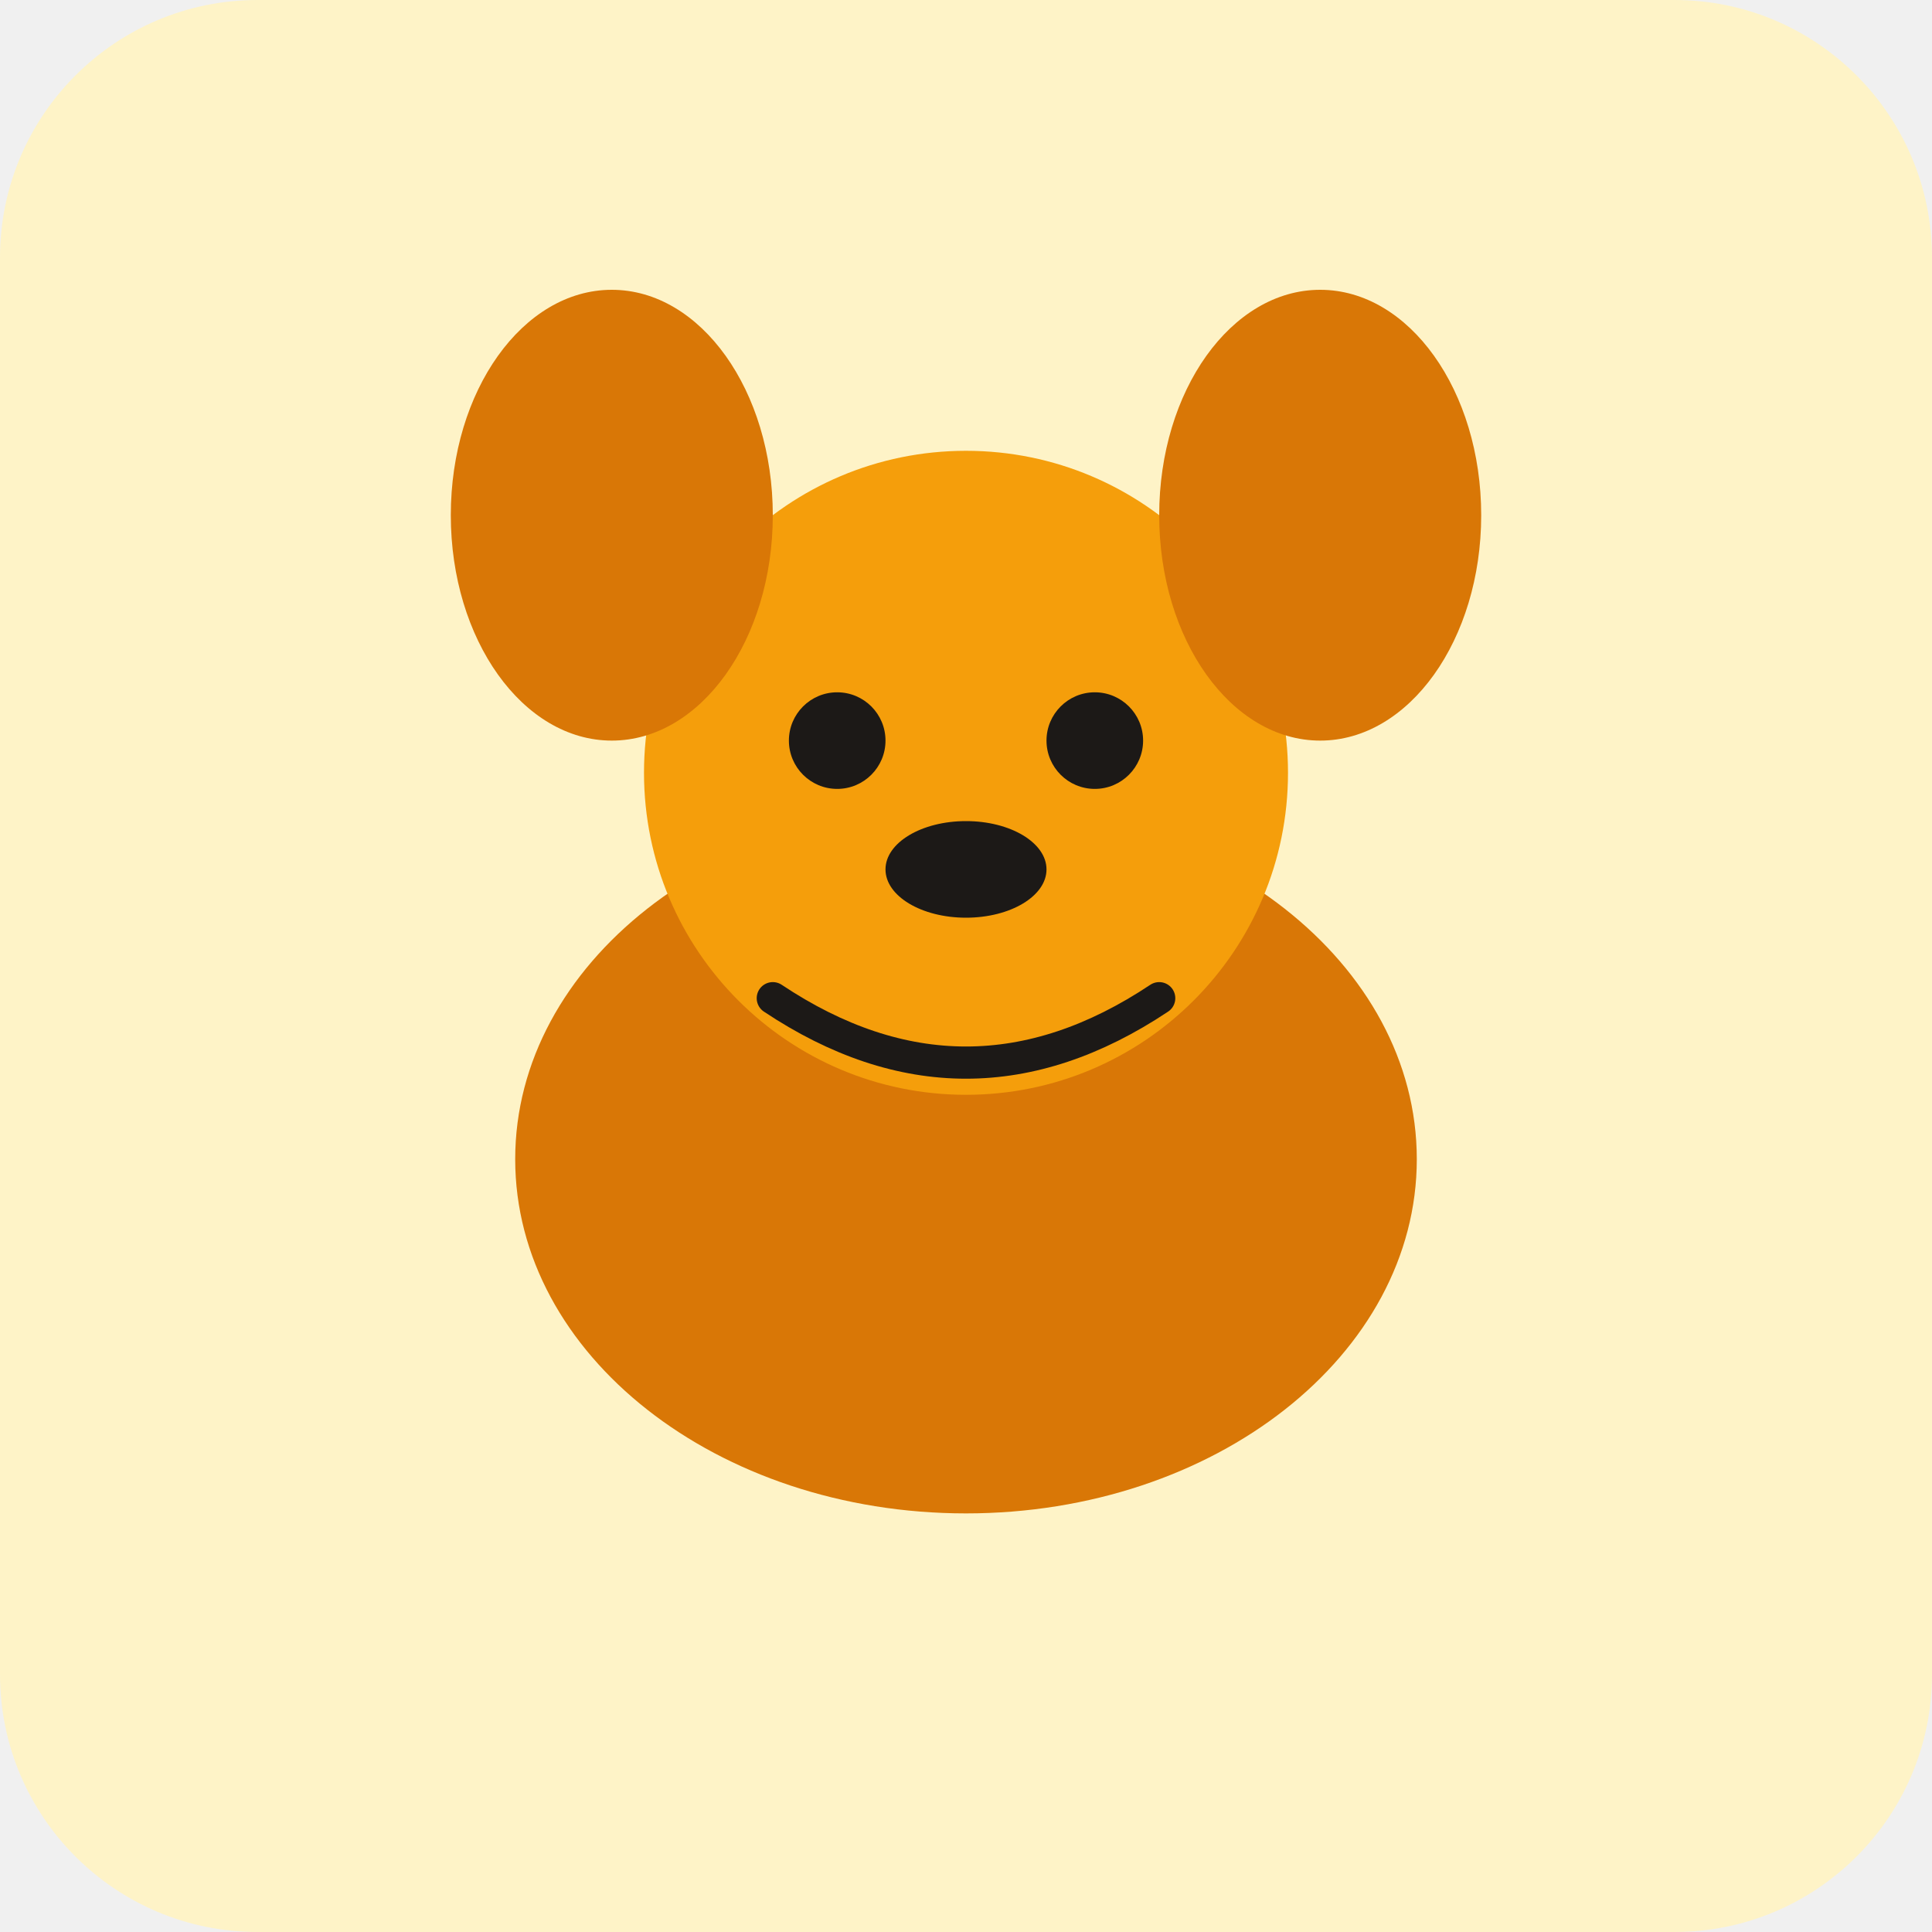
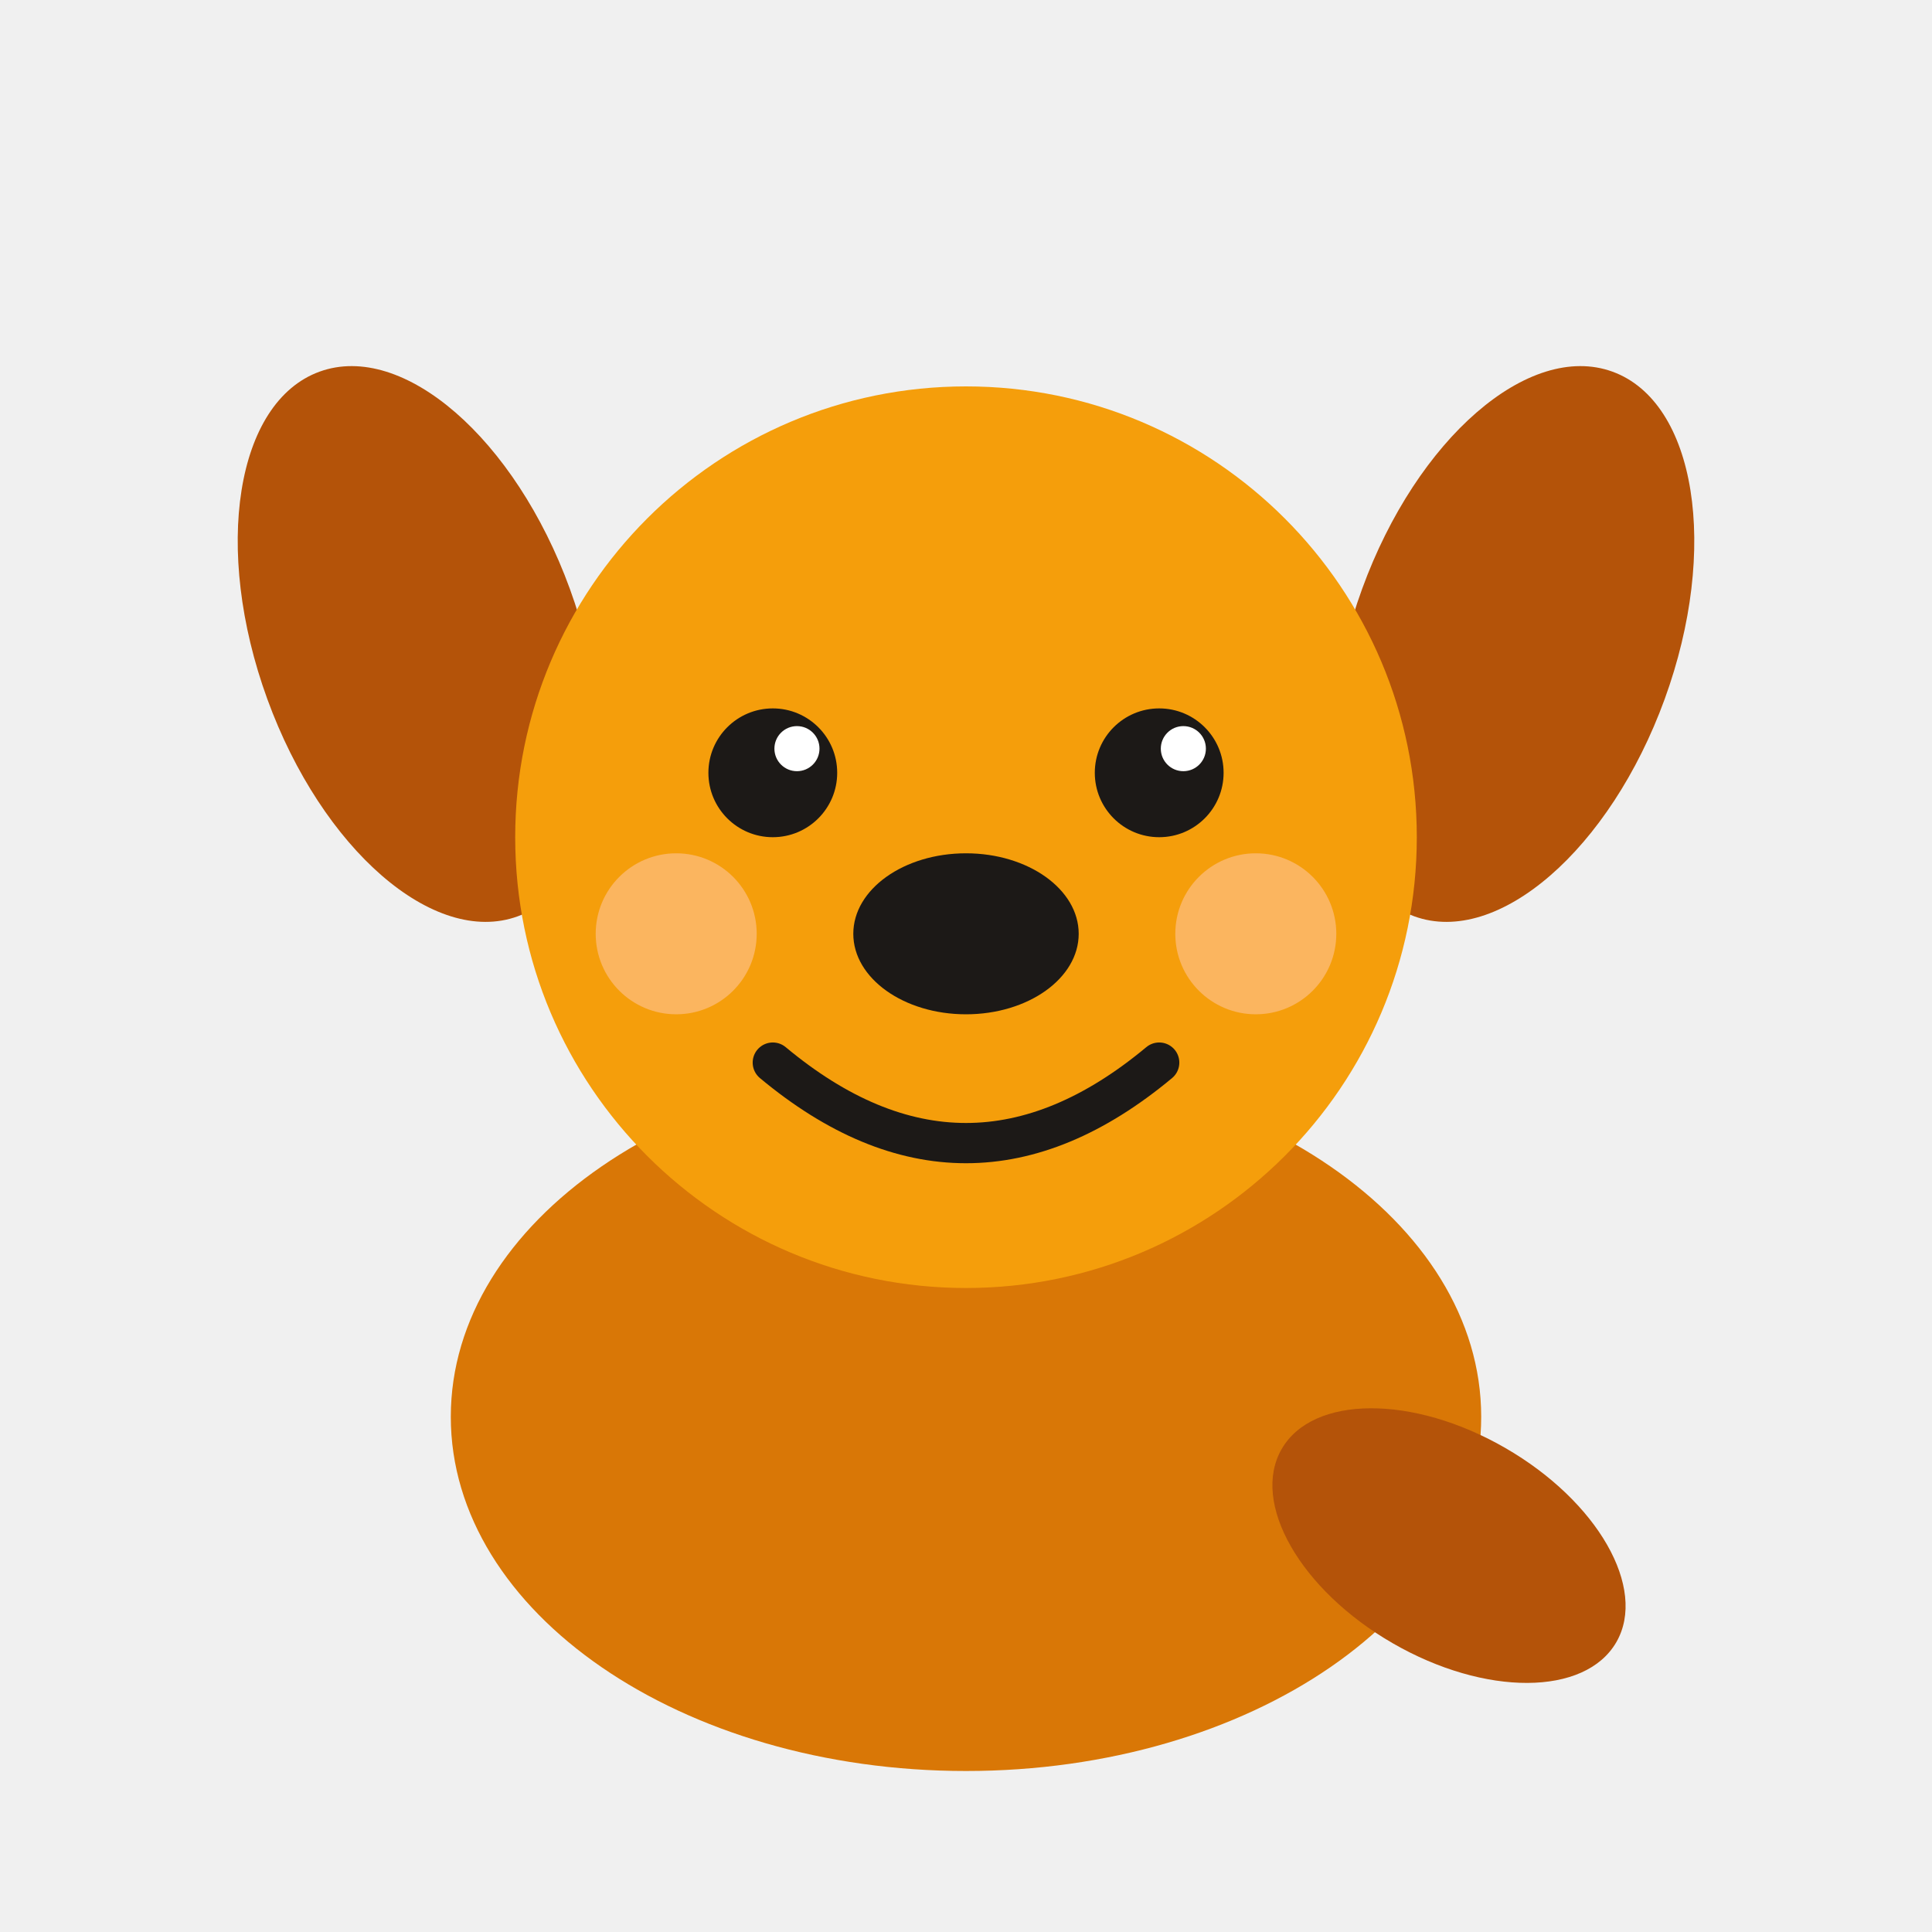
<svg xmlns="http://www.w3.org/2000/svg" viewBox="0 0 120 120" role="img" aria-label="Dog">
-   <rect width="120" height="120" rx="16" fill="#FEF3C7" />
-   <ellipse cx="60" cy="72" rx="28" ry="22" fill="#D97706" />
-   <circle cx="60" cy="48" r="20" fill="#F59E0B" />
-   <ellipse cx="38" cy="32" rx="10" ry="14" fill="#D97706" />
-   <ellipse cx="82" cy="32" rx="10" ry="14" fill="#D97706" />
-   <circle cx="52" cy="46" r="3" fill="#1C1917" />
-   <circle cx="68" cy="46" r="3" fill="#1C1917" />
-   <ellipse cx="60" cy="54" rx="5" ry="3" fill="#1C1917" />
-   <path d="M48 62 Q60 70 72 62" fill="none" stroke="#1C1917" stroke-width="2" stroke-linecap="round" />
+   <ellipse cx="26" cy="40" rx="10" ry="18" transform="rotate(-20 26 40)" fill="#B45309" />
+   <ellipse cx="94" cy="40" rx="10" ry="18" transform="rotate(20 94 40)" fill="#B45309" />
+   <ellipse cx="60" cy="88" rx="32" ry="22" fill="#D97706" />
+   <circle cx="60" cy="52" r="28" fill="#F59E0B" />
+   <ellipse cx="90" cy="96" rx="12" ry="7" transform="rotate(30 90 96)" fill="#B45309" />
+   <circle cx="48" cy="48" r="4" fill="#1C1917" />
+   <circle cx="72" cy="48" r="4" fill="#1C1917" />
+   <circle cx="49.5" cy="46.5" r="1.4" fill="#fff" />
+   <circle cx="73.5" cy="46.5" r="1.4" fill="#fff" />
+   <ellipse cx="60" cy="58" rx="7" ry="5" fill="#1C1917" />
+   <path d="M48 66 Q60 76 72 66" fill="none" stroke="#1C1917" stroke-width="2.5" stroke-linecap="round" />
+   <circle cx="42" cy="58" r="5" fill="#FDBA74" opacity="0.8" />
+   <circle cx="78" cy="58" r="5" fill="#FDBA74" opacity="0.8" />
</svg>
